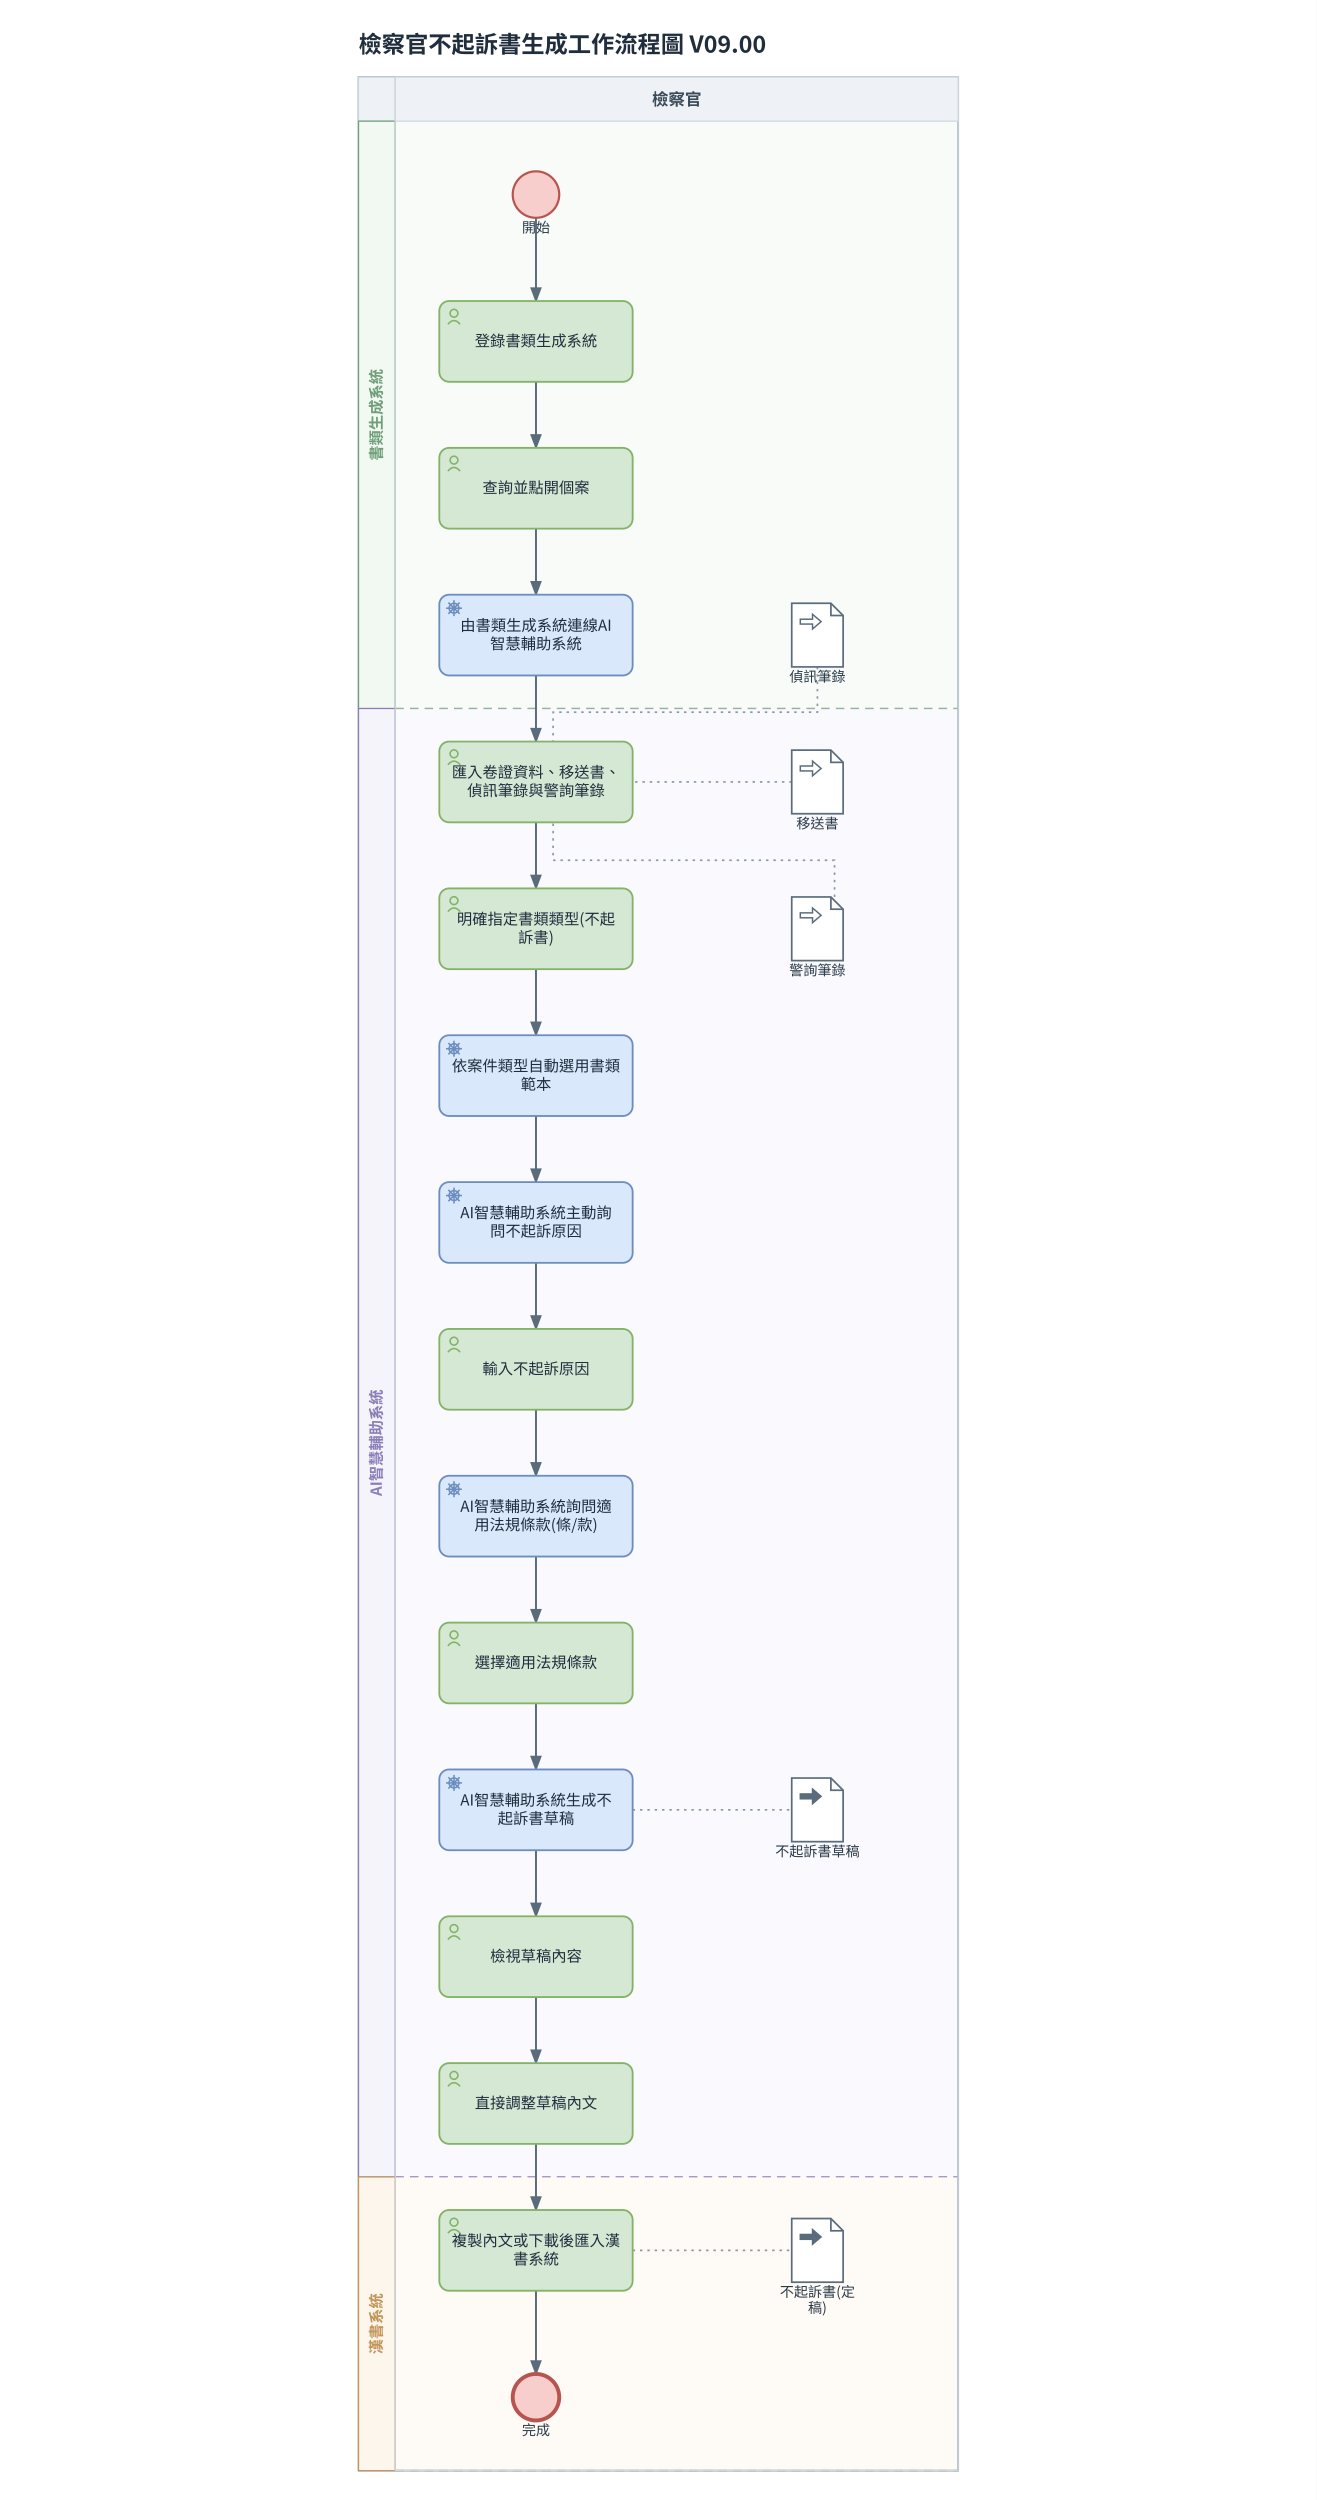
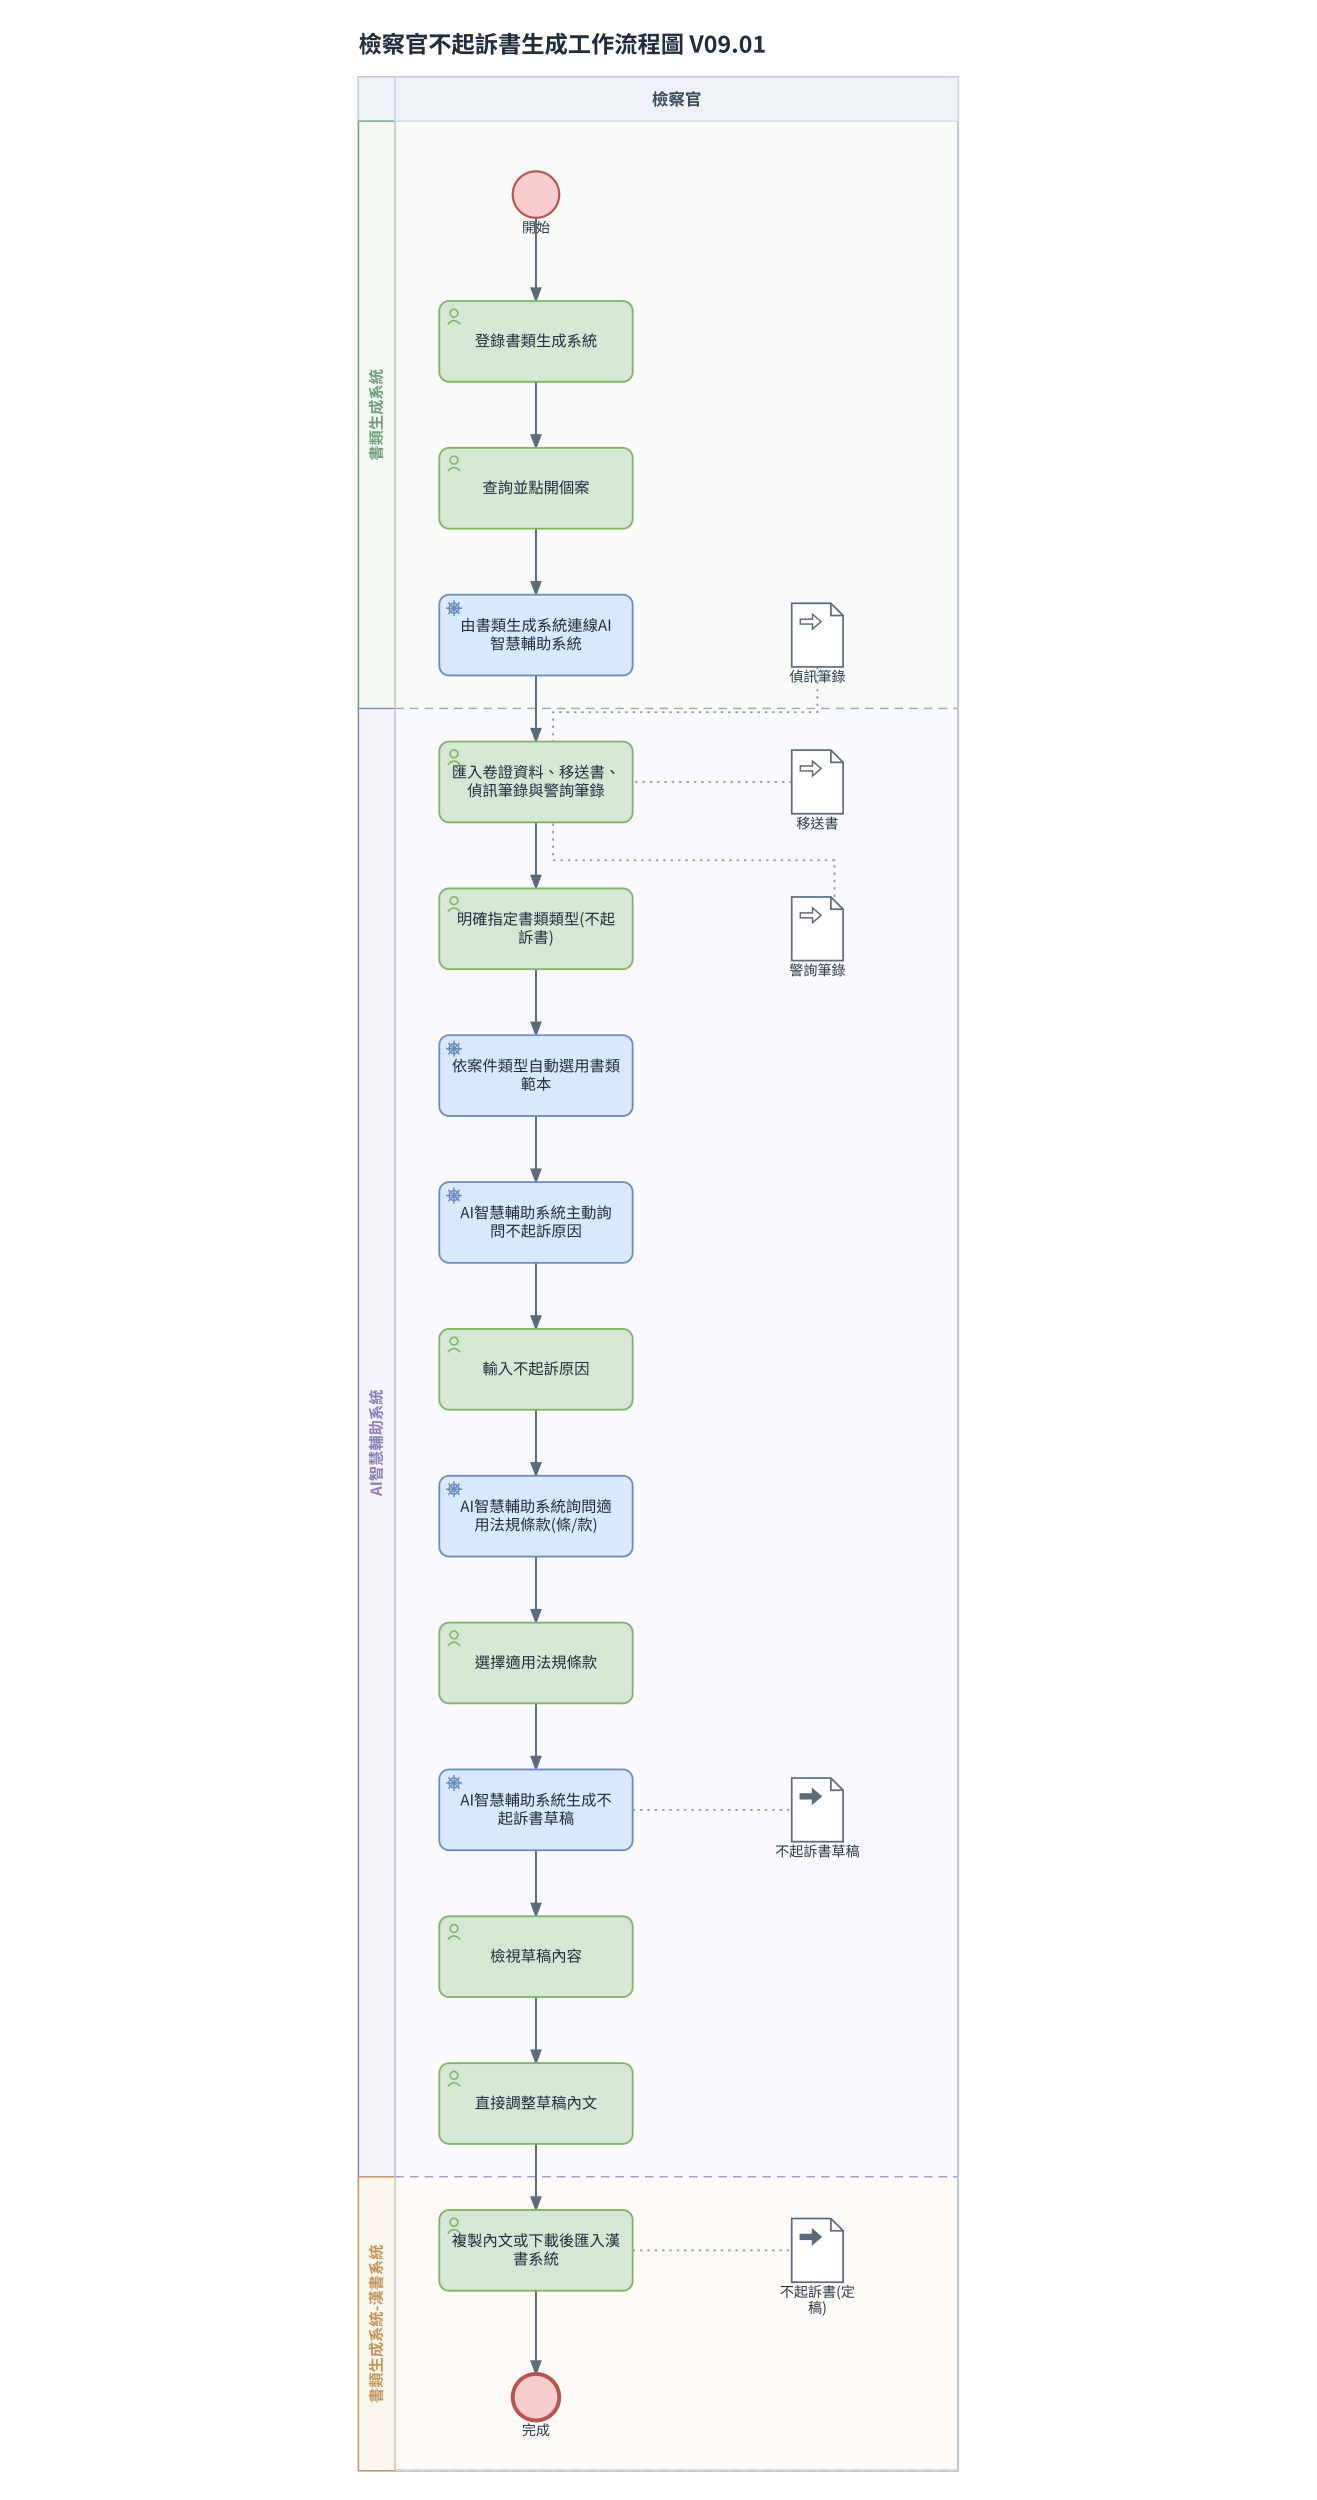
<svg xmlns="http://www.w3.org/2000/svg" viewBox="-153 7 1076 2043" data-pad="capped" font-family="Microsoft JhengHei, PingFang TC, Noto Sans CJK TC, sans-serif">
  <rect x="-153" y="7" width="1076" height="2043" fill="#ffffff" />
-   <text x="140" y="50" font-size="19" font-weight="bold" fill="#1f2d3d">檢察官不起訴書生成工作流程圖 V09.00</text>
+   <text x="140" y="50" font-size="19" font-weight="bold" fill="#1f2d3d">檢察官不起訴書生成工作流程圖 V09.01</text>
  <defs>
    <marker id="arr" markerWidth="9" markerHeight="9" refX="7" refY="3" orient="auto" markerUnits="strokeWidth">
      <path d="M0,0 L8,3 L0,6 Z" fill="#5a6b7b" />
    </marker>
    <marker id="mfarr" markerWidth="11" markerHeight="11" refX="8" refY="4" orient="auto" markerUnits="strokeWidth">
      <path d="M0,0 L8,4 L0,8" fill="none" stroke="#6b7b8b" stroke-width="1.3" />
    </marker>
    <marker id="mfdot" markerWidth="10" markerHeight="10" refX="5" refY="5" orient="auto" markerUnits="strokeWidth">
      <circle cx="5" cy="5" r="3.2" fill="#fff" stroke="#6b7b8b" stroke-width="1.3" />
    </marker>
  </defs>
  <rect x="170" y="106" width="460" height="480" fill="#f2f8f2" fill-opacity="0.55" stroke="none" />
  <line x1="170" y1="586" x2="630" y2="586" stroke="#6f9f78" stroke-width="1.2" stroke-dasharray="7 5" />
  <rect x="170" y="586" width="460" height="1200" fill="#f6f4fb" fill-opacity="0.55" stroke="none" />
  <line x1="170" y1="1786" x2="630" y2="1786" stroke="#8a7fb8" stroke-width="1.2" stroke-dasharray="7 5" />
  <rect x="170" y="1786" width="460" height="240" fill="#fdf6ec" fill-opacity="0.55" stroke="none" />
  <line x1="170" y1="2026" x2="630" y2="2026" stroke="#c2955a" stroke-width="1.2" stroke-dasharray="7 5" />
  <rect x="140" y="70" width="490" height="1956" fill="none" stroke="#9aa7b4" stroke-width="1.5" />
  <rect x="140" y="70" width="30" height="36" fill="#eef2f6" stroke="#cdd6df" />
  <rect x="140" y="106" width="30" height="480" fill="#f2f8f2" stroke="#6f9f78" stroke-width="1" />
  <text x="159.0" y="346.0" font-size="12.5" font-weight="bold" fill="#6f9f78" text-anchor="middle" transform="rotate(-90 159.0 346.0)">書類生成系統</text>
  <rect x="140" y="586" width="30" height="1200" fill="#f6f4fb" stroke="#8a7fb8" stroke-width="1" />
  <text x="159.0" y="1186.0" font-size="12.5" font-weight="bold" fill="#8a7fb8" text-anchor="middle" transform="rotate(-90 159.0 1186.0)">AI智慧輔助系統</text>
  <rect x="140" y="1786" width="30" height="240" fill="#fdf6ec" stroke="#c2955a" stroke-width="1" />
-   <text x="159.0" y="1906.0" font-size="12.5" font-weight="bold" fill="#c2955a" text-anchor="middle" transform="rotate(-90 159.0 1906.0)">漢書系統</text>
+   <text x="159.0" y="1906.0" font-size="12.5" font-weight="bold" fill="#c2955a" text-anchor="middle" transform="rotate(-90 159.0 1906.0)">書類生成系統-漢書系統</text>
  <rect x="170" y="70" width="460" height="1956" fill="none" stroke="#cdd6df" />
  <rect x="170" y="70" width="460" height="36" fill="#eef2f6" stroke="#cdd6df" />
  <text x="400.0" y="93" font-size="13.5" font-weight="bold" fill="#3a4a59" text-anchor="middle">檢察官</text>
  <path d="M285,185 L285,253" fill="none" stroke="#5a6b7b" stroke-width="1.6" marker-end="url(#arr)" />
  <path d="M285,319 L285,373" fill="none" stroke="#5a6b7b" stroke-width="1.6" marker-end="url(#arr)" />
  <path d="M285,439 L285,493" fill="none" stroke="#5a6b7b" stroke-width="1.6" marker-end="url(#arr)" />
  <path d="M285,559 L285,613" fill="none" stroke="#5a6b7b" stroke-width="1.6" marker-end="url(#arr)" />
  <path d="M285,679 L285,733" fill="none" stroke="#5a6b7b" stroke-width="1.6" marker-end="url(#arr)" />
  <path d="M285,799 L285,853" fill="none" stroke="#5a6b7b" stroke-width="1.6" marker-end="url(#arr)" />
  <path d="M285,919 L285,973" fill="none" stroke="#5a6b7b" stroke-width="1.6" marker-end="url(#arr)" />
  <path d="M285,1039 L285,1093" fill="none" stroke="#5a6b7b" stroke-width="1.6" marker-end="url(#arr)" />
  <path d="M285,1159 L285,1213" fill="none" stroke="#5a6b7b" stroke-width="1.6" marker-end="url(#arr)" />
  <path d="M285,1279 L285,1333" fill="none" stroke="#5a6b7b" stroke-width="1.6" marker-end="url(#arr)" />
  <path d="M285,1399 L285,1453" fill="none" stroke="#5a6b7b" stroke-width="1.6" marker-end="url(#arr)" />
  <path d="M285,1519 L285,1573" fill="none" stroke="#5a6b7b" stroke-width="1.6" marker-end="url(#arr)" />
  <path d="M285,1639 L285,1693" fill="none" stroke="#5a6b7b" stroke-width="1.6" marker-end="url(#arr)" />
  <path d="M285,1759 L285,1813" fill="none" stroke="#5a6b7b" stroke-width="1.6" marker-end="url(#arr)" />
  <path d="M285,1879 L285,1947" fill="none" stroke="#5a6b7b" stroke-width="1.6" marker-end="url(#arr)" />
  <path d="M494,646 L364,646" fill="none" stroke="#8a99a8" stroke-width="1.4" stroke-dasharray="2,4" />
  <path d="M515,552 L515,589 L299,589 L299,613" fill="none" stroke="#8a99a8" stroke-width="1.4" stroke-dasharray="2,4" />
  <path d="M529,740 L529,710 L299,710 L299,679" fill="none" stroke="#8a99a8" stroke-width="1.4" stroke-dasharray="2,4" />
  <path d="M364,1486 L494,1486" fill="none" stroke="#8a99a8" stroke-width="1.4" stroke-dasharray="2,4" />
  <path d="M364,1846 L494,1846" fill="none" stroke="#8a99a8" stroke-width="1.4" stroke-dasharray="2,4" />
  <circle cx="285.0" cy="166.0" r="19.0" fill="#f8cecc" stroke="#b85450" stroke-width="1.8" />
  <text x="285.0" y="197" font-size="11.5" fill="#2a3a49" text-anchor="middle">開始</text>
  <rect x="206" y="253" width="158" height="66" rx="8" fill="#d5e8d4" stroke="#82b366" stroke-width="1.5" />
  <circle cx="218" cy="263" r="3.2" fill="none" stroke="#82b366" stroke-width="1.3" />
  <path d="M213,272 Q218,266 223,272" fill="none" stroke="#82b366" stroke-width="1.3" />
  <text x="285.0" y="290.0" font-size="12.5" fill="#1f2d3d" text-anchor="middle">登錄書類生成系統</text>
  <rect x="206" y="373" width="158" height="66" rx="8" fill="#d5e8d4" stroke="#82b366" stroke-width="1.5" />
  <circle cx="218" cy="383" r="3.2" fill="none" stroke="#82b366" stroke-width="1.3" />
  <path d="M213,392 Q218,386 223,392" fill="none" stroke="#82b366" stroke-width="1.3" />
  <text x="285.0" y="410.0" font-size="12.5" fill="#1f2d3d" text-anchor="middle">查詢並點開個案</text>
  <rect x="206" y="493" width="158" height="66" rx="8" fill="#dae8fc" stroke="#6c8ebf" stroke-width="1.5" />
  <circle cx="218" cy="504" r="4" fill="none" stroke="#6c8ebf" stroke-width="1.3" />
  <path d="M218,504 l6.5,0.0 M218,504 l-6.5,0.0 M218,504 l0.0,6.5 M218,504 l0.0,-6.5 M218,504 l4.595,4.595 M218,504 l-4.595,4.595 M218,504 l4.595,-4.595 M218,504 l-4.595,-4.595 " stroke="#6c8ebf" stroke-width="1.3" fill="none" />
  <text x="285.0" y="522.5" font-size="12.5" fill="#1f2d3d" text-anchor="middle">由書類生成系統連線AI</text>
  <text x="285.0" y="537.5" font-size="12.5" fill="#1f2d3d" text-anchor="middle">智慧輔助系統</text>
  <rect x="206" y="613" width="158" height="66" rx="8" fill="#d5e8d4" stroke="#82b366" stroke-width="1.5" />
  <circle cx="218" cy="623" r="3.2" fill="none" stroke="#82b366" stroke-width="1.3" />
  <path d="M213,632 Q218,626 223,632" fill="none" stroke="#82b366" stroke-width="1.3" />
  <text x="285.0" y="642.5" font-size="12.5" fill="#1f2d3d" text-anchor="middle">匯入卷證資料、移送書、</text>
  <text x="285.0" y="657.5" font-size="12.5" fill="#1f2d3d" text-anchor="middle">偵訊筆錄與警詢筆錄</text>
  <rect x="206" y="733" width="158" height="66" rx="8" fill="#d5e8d4" stroke="#82b366" stroke-width="1.5" />
  <circle cx="218" cy="743" r="3.2" fill="none" stroke="#82b366" stroke-width="1.3" />
  <path d="M213,752 Q218,746 223,752" fill="none" stroke="#82b366" stroke-width="1.3" />
  <text x="285.0" y="762.5" font-size="12.5" fill="#1f2d3d" text-anchor="middle">明確指定書類類型(不起</text>
  <text x="285.0" y="777.5" font-size="12.5" fill="#1f2d3d" text-anchor="middle">訴書)</text>
  <rect x="206" y="853" width="158" height="66" rx="8" fill="#dae8fc" stroke="#6c8ebf" stroke-width="1.5" />
  <circle cx="218" cy="864" r="4" fill="none" stroke="#6c8ebf" stroke-width="1.3" />
  <path d="M218,864 l6.5,0.0 M218,864 l-6.5,0.0 M218,864 l0.0,6.5 M218,864 l0.0,-6.5 M218,864 l4.595,4.595 M218,864 l-4.595,4.595 M218,864 l4.595,-4.595 M218,864 l-4.595,-4.595 " stroke="#6c8ebf" stroke-width="1.3" fill="none" />
  <text x="285.0" y="882.5" font-size="12.5" fill="#1f2d3d" text-anchor="middle">依案件類型自動選用書類</text>
  <text x="285.0" y="897.5" font-size="12.5" fill="#1f2d3d" text-anchor="middle">範本</text>
  <rect x="206" y="973" width="158" height="66" rx="8" fill="#dae8fc" stroke="#6c8ebf" stroke-width="1.5" />
  <circle cx="218" cy="984" r="4" fill="none" stroke="#6c8ebf" stroke-width="1.3" />
  <path d="M218,984 l6.5,0.0 M218,984 l-6.5,0.0 M218,984 l0.0,6.5 M218,984 l0.0,-6.5 M218,984 l4.595,4.595 M218,984 l-4.595,4.595 M218,984 l4.595,-4.595 M218,984 l-4.595,-4.595 " stroke="#6c8ebf" stroke-width="1.3" fill="none" />
  <text x="285.0" y="1002.5" font-size="12.5" fill="#1f2d3d" text-anchor="middle">AI智慧輔助系統主動詢</text>
  <text x="285.0" y="1017.5" font-size="12.5" fill="#1f2d3d" text-anchor="middle">問不起訴原因</text>
  <rect x="206" y="1093" width="158" height="66" rx="8" fill="#d5e8d4" stroke="#82b366" stroke-width="1.5" />
  <circle cx="218" cy="1103" r="3.2" fill="none" stroke="#82b366" stroke-width="1.3" />
  <path d="M213,1112 Q218,1106 223,1112" fill="none" stroke="#82b366" stroke-width="1.3" />
  <text x="285.0" y="1130.0" font-size="12.5" fill="#1f2d3d" text-anchor="middle">輸入不起訴原因</text>
  <rect x="206" y="1213" width="158" height="66" rx="8" fill="#dae8fc" stroke="#6c8ebf" stroke-width="1.5" />
  <circle cx="218" cy="1224" r="4" fill="none" stroke="#6c8ebf" stroke-width="1.3" />
  <path d="M218,1224 l6.5,0.0 M218,1224 l-6.5,0.0 M218,1224 l0.0,6.5 M218,1224 l0.0,-6.5 M218,1224 l4.595,4.595 M218,1224 l-4.595,4.595 M218,1224 l4.595,-4.595 M218,1224 l-4.595,-4.595 " stroke="#6c8ebf" stroke-width="1.3" fill="none" />
  <text x="285.0" y="1242.5" font-size="12.5" fill="#1f2d3d" text-anchor="middle">AI智慧輔助系統詢問適</text>
  <text x="285.0" y="1257.5" font-size="12.5" fill="#1f2d3d" text-anchor="middle">用法規條款(條/款)</text>
  <rect x="206" y="1333" width="158" height="66" rx="8" fill="#d5e8d4" stroke="#82b366" stroke-width="1.5" />
  <circle cx="218" cy="1343" r="3.2" fill="none" stroke="#82b366" stroke-width="1.3" />
  <path d="M213,1352 Q218,1346 223,1352" fill="none" stroke="#82b366" stroke-width="1.3" />
  <text x="285.0" y="1370.0" font-size="12.5" fill="#1f2d3d" text-anchor="middle">選擇適用法規條款</text>
  <rect x="206" y="1453" width="158" height="66" rx="8" fill="#dae8fc" stroke="#6c8ebf" stroke-width="1.5" />
  <circle cx="218" cy="1464" r="4" fill="none" stroke="#6c8ebf" stroke-width="1.3" />
  <path d="M218,1464 l6.5,0.0 M218,1464 l-6.5,0.0 M218,1464 l0.0,6.5 M218,1464 l0.0,-6.5 M218,1464 l4.595,4.595 M218,1464 l-4.595,4.595 M218,1464 l4.595,-4.595 M218,1464 l-4.595,-4.595 " stroke="#6c8ebf" stroke-width="1.3" fill="none" />
  <text x="285.0" y="1482.5" font-size="12.5" fill="#1f2d3d" text-anchor="middle">AI智慧輔助系統生成不</text>
  <text x="285.0" y="1497.5" font-size="12.5" fill="#1f2d3d" text-anchor="middle">起訴書草稿</text>
  <rect x="206" y="1573" width="158" height="66" rx="8" fill="#d5e8d4" stroke="#82b366" stroke-width="1.5" />
  <circle cx="218" cy="1583" r="3.2" fill="none" stroke="#82b366" stroke-width="1.3" />
  <path d="M213,1592 Q218,1586 223,1592" fill="none" stroke="#82b366" stroke-width="1.3" />
  <text x="285.0" y="1610.0" font-size="12.5" fill="#1f2d3d" text-anchor="middle">檢視草稿內容</text>
  <rect x="206" y="1693" width="158" height="66" rx="8" fill="#d5e8d4" stroke="#82b366" stroke-width="1.5" />
  <circle cx="218" cy="1703" r="3.2" fill="none" stroke="#82b366" stroke-width="1.3" />
  <path d="M213,1712 Q218,1706 223,1712" fill="none" stroke="#82b366" stroke-width="1.3" />
  <text x="285.0" y="1730.0" font-size="12.5" fill="#1f2d3d" text-anchor="middle">直接調整草稿內文</text>
  <rect x="206" y="1813" width="158" height="66" rx="8" fill="#d5e8d4" stroke="#82b366" stroke-width="1.5" />
  <circle cx="218" cy="1823" r="3.2" fill="none" stroke="#82b366" stroke-width="1.3" />
  <path d="M213,1832 Q218,1826 223,1832" fill="none" stroke="#82b366" stroke-width="1.3" />
  <text x="285.0" y="1842.5" font-size="12.5" fill="#1f2d3d" text-anchor="middle">複製內文或下載後匯入漢</text>
  <text x="285.0" y="1857.5" font-size="12.5" fill="#1f2d3d" text-anchor="middle">書系統</text>
  <circle cx="285.0" cy="1966.0" r="19.0" fill="#f8cecc" stroke="#b85450" stroke-width="3.2" />
  <text x="285.0" y="1997" font-size="11.5" fill="#2a3a49" text-anchor="middle">完成</text>
  <path d="M494,620 L526,620 L536,630 L536,672 L494,672 Z" fill="#ffffff" stroke="#5a6b7b" stroke-width="1.4" />
  <path d="M526,620 L526,630 L536,630" fill="none" stroke="#5a6b7b" stroke-width="1.4" />
  <path d="M501,633 L511,633 L511,629 L518,635 L511,641 L511,637 L501,637 Z" fill="none" stroke="#5a6b7b" stroke-width="1.2" />
  <text x="515.0" y="684" font-size="11.5" fill="#2a3a49" text-anchor="middle">移送書</text>
  <path d="M494,500 L526,500 L536,510 L536,552 L494,552 Z" fill="#ffffff" stroke="#5a6b7b" stroke-width="1.4" />
  <path d="M526,500 L526,510 L536,510" fill="none" stroke="#5a6b7b" stroke-width="1.4" />
  <path d="M501,513 L511,513 L511,509 L518,515 L511,521 L511,517 L501,517 Z" fill="none" stroke="#5a6b7b" stroke-width="1.2" />
  <text x="515.0" y="564" font-size="11.5" fill="#2a3a49" text-anchor="middle">偵訊筆錄</text>
  <path d="M494,740 L526,740 L536,750 L536,792 L494,792 Z" fill="#ffffff" stroke="#5a6b7b" stroke-width="1.4" />
  <path d="M526,740 L526,750 L536,750" fill="none" stroke="#5a6b7b" stroke-width="1.4" />
  <path d="M501,753 L511,753 L511,749 L518,755 L511,761 L511,757 L501,757 Z" fill="none" stroke="#5a6b7b" stroke-width="1.2" />
  <text x="515.0" y="804" font-size="11.5" fill="#2a3a49" text-anchor="middle">警詢筆錄</text>
  <path d="M494,1460 L526,1460 L536,1470 L536,1512 L494,1512 Z" fill="#ffffff" stroke="#5a6b7b" stroke-width="1.4" />
  <path d="M526,1460 L526,1470 L536,1470" fill="none" stroke="#5a6b7b" stroke-width="1.4" />
  <path d="M501,1473 L511,1473 L511,1469 L518,1475 L511,1481 L511,1477 L501,1477 Z" fill="#5a6b7b" stroke="#5a6b7b" stroke-width="1.2" />
  <text x="515.0" y="1524" font-size="11.5" fill="#2a3a49" text-anchor="middle">不起訴書草稿</text>
  <path d="M494,1820 L526,1820 L536,1830 L536,1872 L494,1872 Z" fill="#ffffff" stroke="#5a6b7b" stroke-width="1.4" />
  <path d="M526,1820 L526,1830 L536,1830" fill="none" stroke="#5a6b7b" stroke-width="1.4" />
  <path d="M501,1833 L511,1833 L511,1829 L518,1835 L511,1841 L511,1837 L501,1837 Z" fill="#5a6b7b" stroke="#5a6b7b" stroke-width="1.2" />
  <text x="515.0" y="1884" font-size="11.5" fill="#2a3a49" text-anchor="middle">不起訴書(定</text>
  <text x="515.0" y="1897" font-size="11.5" fill="#2a3a49" text-anchor="middle">稿)</text>
</svg>
